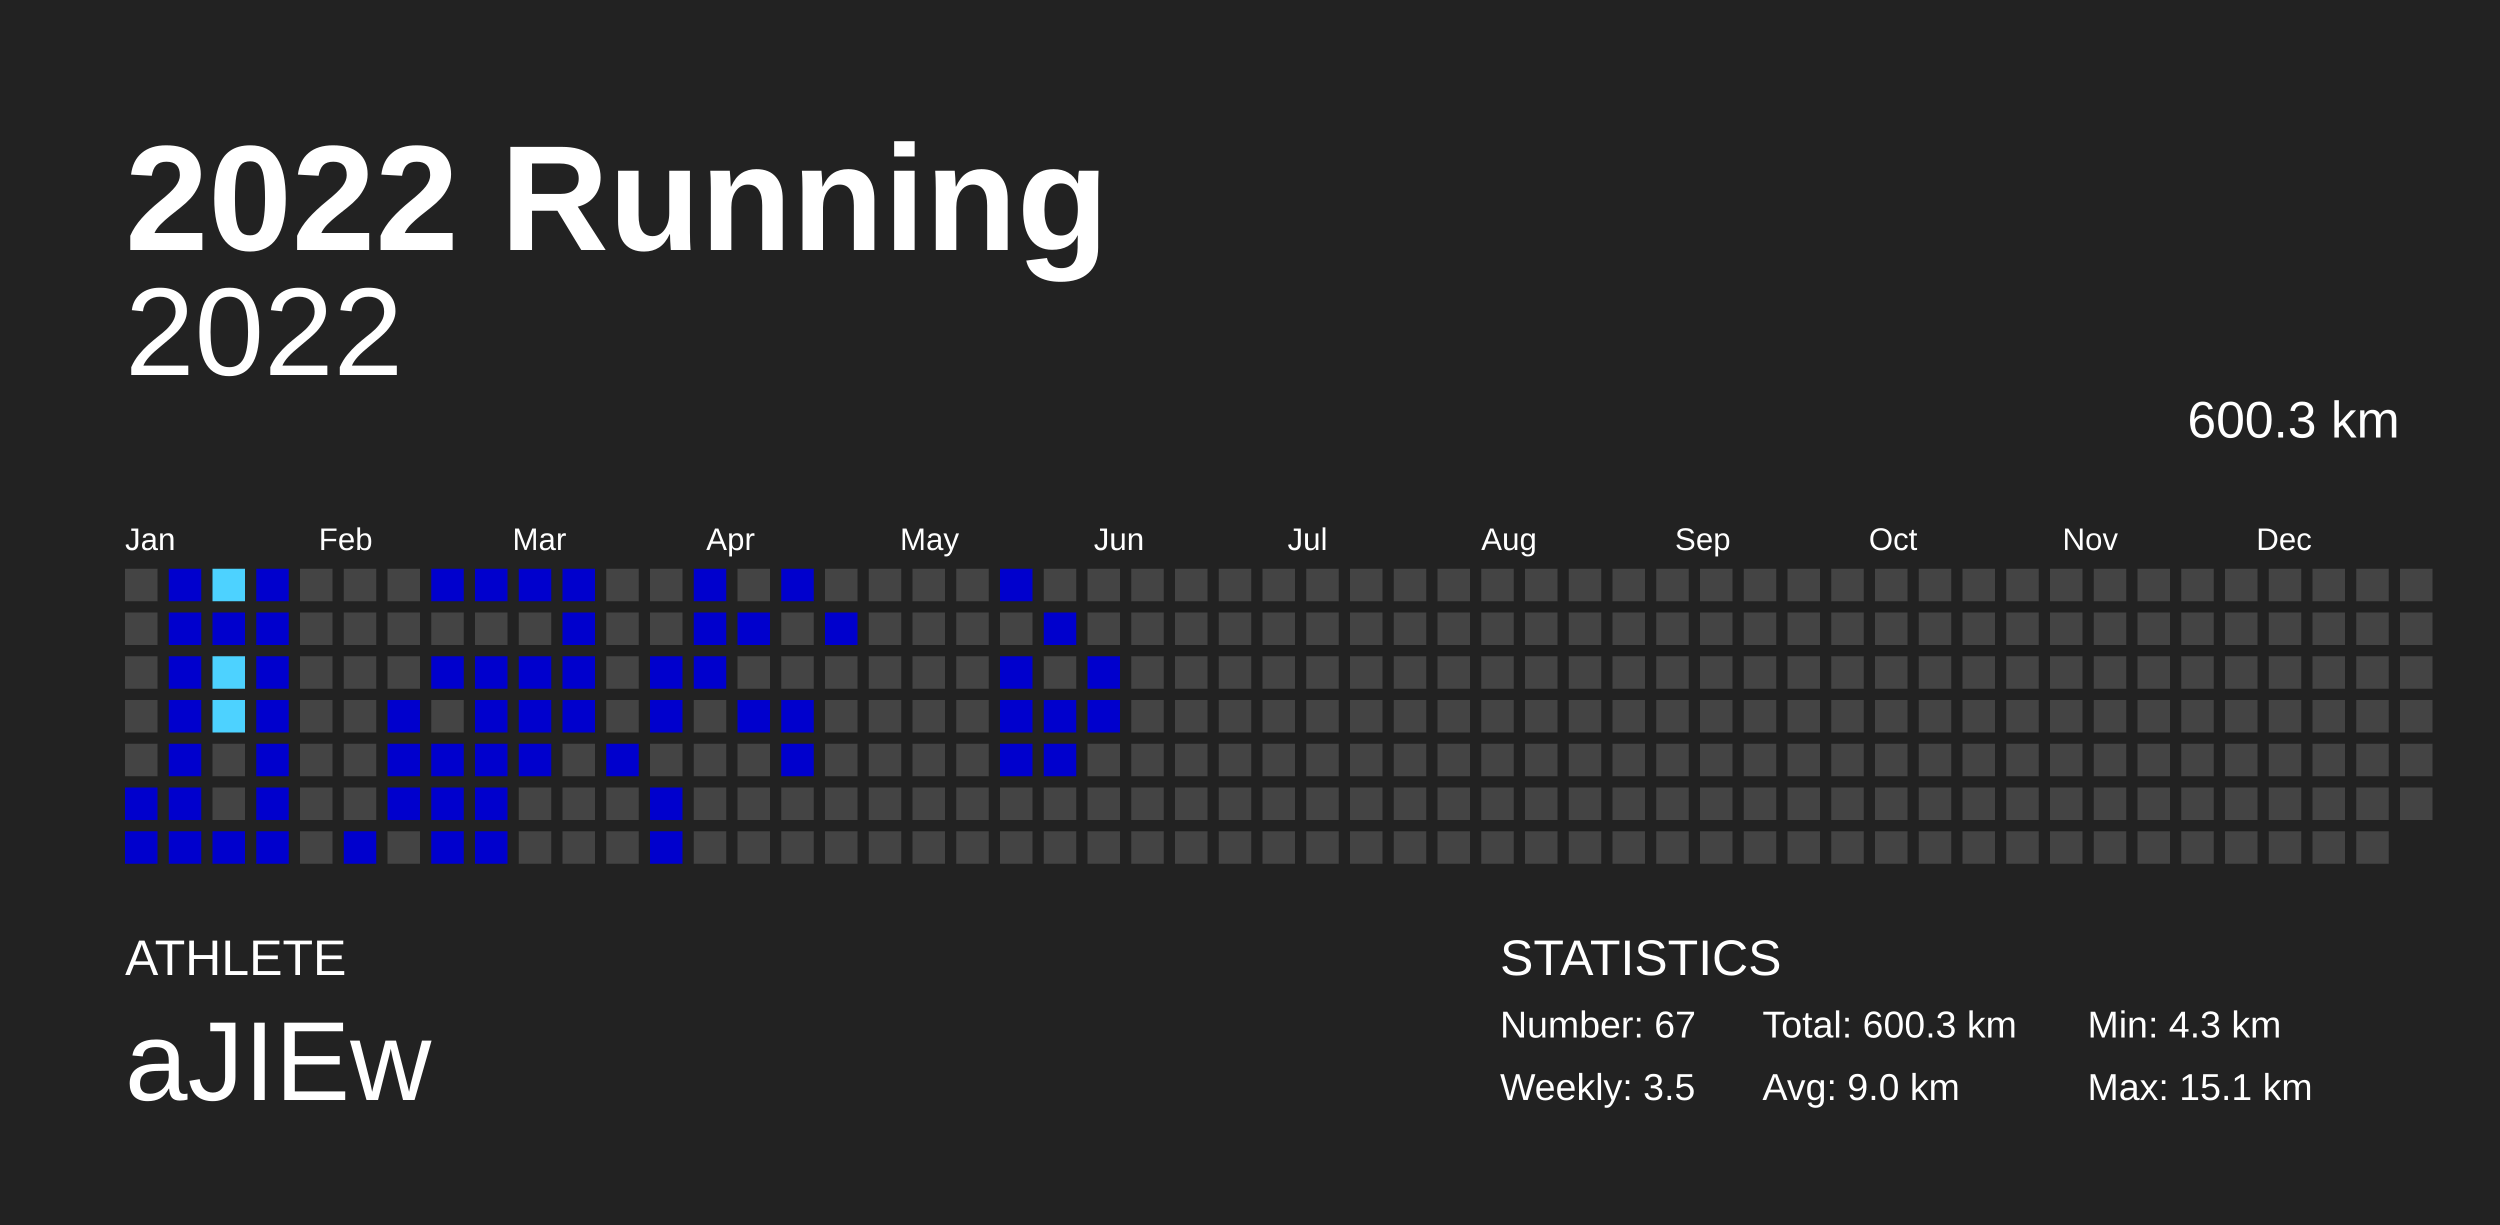
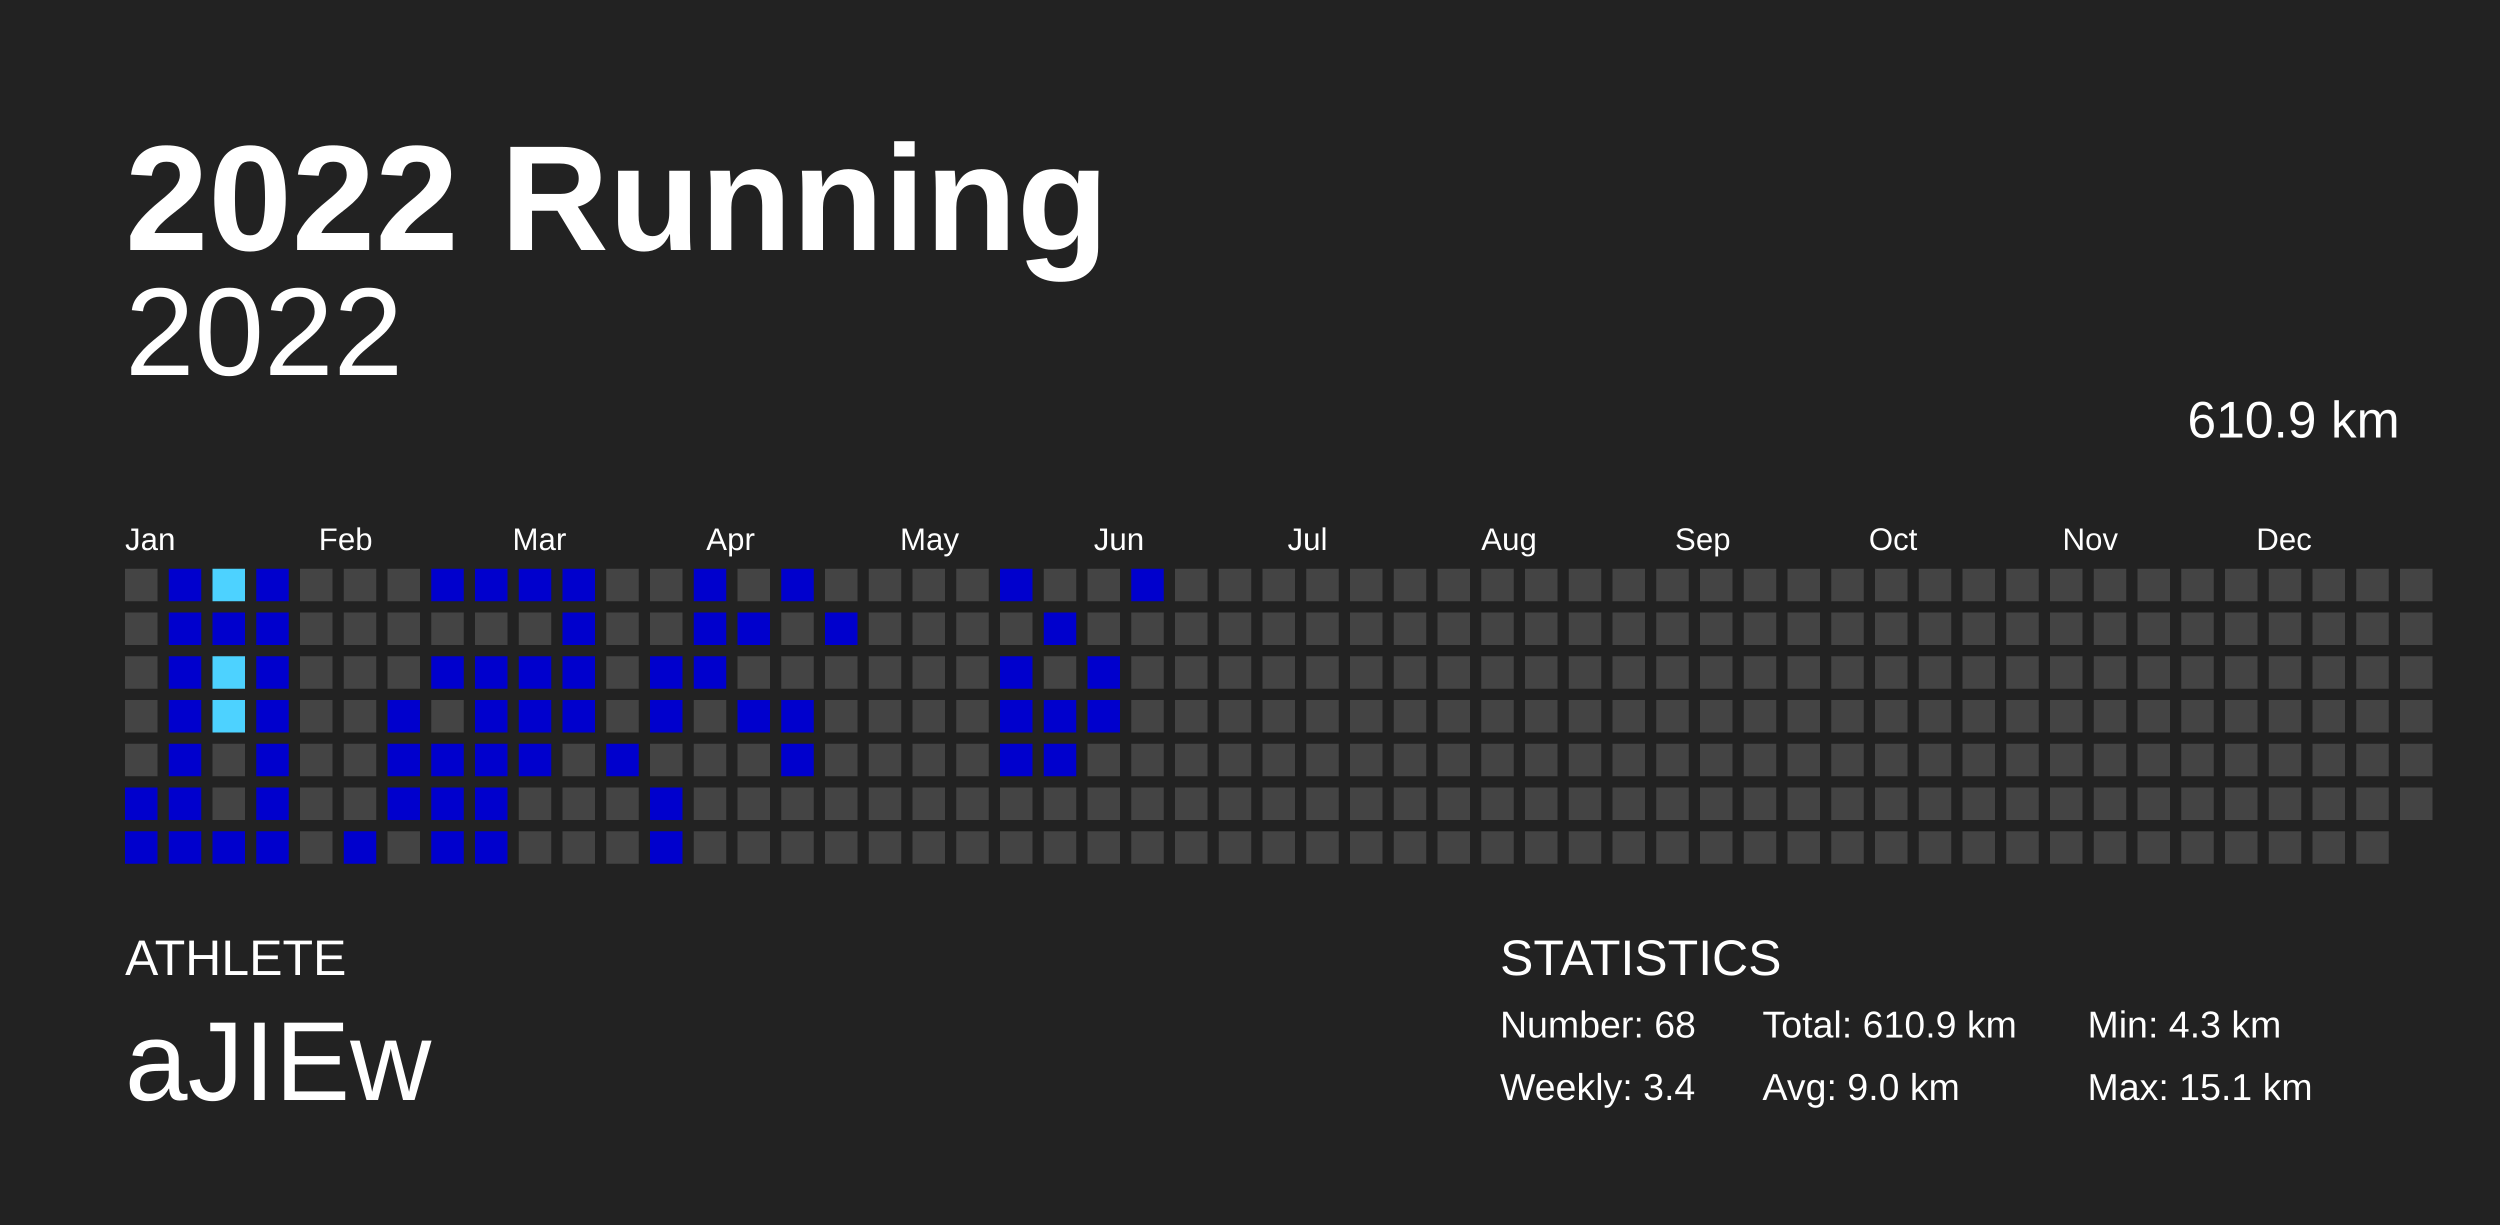
<svg xmlns="http://www.w3.org/2000/svg" baseProfile="full" height="98mm" version="1.1" viewBox="0,0,200,98" width="200mm">
  <defs />
  <rect fill="#222222" height="98" width="200" x="0" y="0" />
  <text fill="#FFFFFF" style="font-size:12px; font-family:Arial; font-weight:bold;" x="10" y="20">2022 Running</text>
  <text fill="#FFFFFF" style="font-size:4px; font-family:Arial" x="10" y="78">ATHLETE</text>
  <text fill="#FFFFFF" style="font-size:9px; font-family:Arial" x="10" y="88">aJIEw</text>
  <text fill="#FFFFFF" style="font-size:4px; font-family:Arial" x="120" y="78">STATISTICS</text>
-   <text fill="#FFFFFF" style="font-size:3px; font-family:Arial" x="120" y="83">Number: 67</text>
-   <text fill="#FFFFFF" style="font-size:3px; font-family:Arial" x="120" y="88">Weekly: 3.5</text>
-   <text fill="#FFFFFF" style="font-size:3px; font-family:Arial" x="141" y="83">Total: 600.3 km</text>
+   <text fill="#FFFFFF" style="font-size:3px; font-family:Arial" x="120" y="83">Number: 68</text>
+   <text fill="#FFFFFF" style="font-size:3px; font-family:Arial" x="120" y="88">Weekly: 3.4</text>
+   <text fill="#FFFFFF" style="font-size:3px; font-family:Arial" x="141" y="83">Total: 610.9 km</text>
  <text fill="#FFFFFF" style="font-size:3px; font-family:Arial" x="141" y="88">Avg: 9.0 km</text>
  <text fill="#FFFFFF" style="font-size:3px; font-family:Arial" x="167" y="83">Min: 4.3 km</text>
  <text fill="#FFFFFF" style="font-size:3px; font-family:Arial" x="167" y="88">Max: 15.1 km</text>
  <text alignment-baseline="hanging" fill="#FFFFFF" style="font-size:10.0px; font-family:Arial;" x="10" y="30">2022</text>
-   <text alignment-baseline="hanging" fill="#FFFFFF" style="font-size:4.125px; font-family:Arial;" x="175" y="35">600.3 km</text>
+   <text alignment-baseline="hanging" fill="#FFFFFF" style="font-size:4.125px; font-family:Arial;" x="175" y="35">610.9 km</text>
  <text fill="#FFFFFF" style="font-size:2.5px; font-family:Arial" x="10.0" y="44">Jan</text>
  <text fill="#FFFFFF" style="font-size:2.5px; font-family:Arial" x="25.5" y="44">Feb</text>
  <text fill="#FFFFFF" style="font-size:2.5px; font-family:Arial" x="41.0" y="44">Mar</text>
  <text fill="#FFFFFF" style="font-size:2.5px; font-family:Arial" x="56.5" y="44">Apr</text>
  <text fill="#FFFFFF" style="font-size:2.5px; font-family:Arial" x="72.0" y="44">May</text>
  <text fill="#FFFFFF" style="font-size:2.5px; font-family:Arial" x="87.5" y="44">Jun</text>
  <text fill="#FFFFFF" style="font-size:2.5px; font-family:Arial" x="103.0" y="44">Jul</text>
  <text fill="#FFFFFF" style="font-size:2.5px; font-family:Arial" x="118.5" y="44">Aug</text>
  <text fill="#FFFFFF" style="font-size:2.5px; font-family:Arial" x="134.0" y="44">Sep</text>
  <text fill="#FFFFFF" style="font-size:2.5px; font-family:Arial" x="149.5" y="44">Oct</text>
  <text fill="#FFFFFF" style="font-size:2.5px; font-family:Arial" x="165.0" y="44">Nov</text>
  <text fill="#FFFFFF" style="font-size:2.5px; font-family:Arial" x="180.5" y="44">Dec</text>
  <rect fill="#444444" height="2.6" width="2.6" x="10.0" y="45.5" />
  <rect fill="#444444" height="2.6" width="2.6" x="10.0" y="49.0" />
  <rect fill="#444444" height="2.6" width="2.6" x="10.0" y="52.5" />
  <rect fill="#444444" height="2.6" width="2.6" x="10.0" y="56.0" />
  <rect fill="#444444" height="2.6" width="2.6" x="10.0" y="59.5" />
  <rect fill="mediumblue" height="2.6" width="2.6" x="10.0" y="63.0" />
  <rect fill="mediumblue" height="2.6" width="2.6" x="10.0" y="66.5" />
  <rect fill="mediumblue" height="2.6" width="2.6" x="13.5" y="45.5" />
  <rect fill="mediumblue" height="2.6" width="2.6" x="13.5" y="49.0" />
  <rect fill="mediumblue" height="2.6" width="2.6" x="13.5" y="52.5" />
  <rect fill="mediumblue" height="2.6" width="2.6" x="13.5" y="56.0" />
  <rect fill="mediumblue" height="2.6" width="2.6" x="13.5" y="59.5" />
  <rect fill="mediumblue" height="2.6" width="2.6" x="13.5" y="63.0" />
  <rect fill="mediumblue" height="2.6" width="2.6" x="13.5" y="66.5" />
  <rect fill="#4dd2ff" height="2.6" width="2.6" x="17.0" y="45.5" />
  <rect fill="mediumblue" height="2.6" width="2.6" x="17.0" y="49.0" />
  <rect fill="#4dd2ff" height="2.6" width="2.6" x="17.0" y="52.5" />
  <rect fill="#4dd2ff" height="2.6" width="2.6" x="17.0" y="56.0" />
  <rect fill="#444444" height="2.6" width="2.6" x="17.0" y="59.5" />
  <rect fill="#444444" height="2.6" width="2.6" x="17.0" y="63.0" />
  <rect fill="mediumblue" height="2.6" width="2.6" x="17.0" y="66.5" />
  <rect fill="mediumblue" height="2.6" width="2.6" x="20.5" y="45.5" />
  <rect fill="mediumblue" height="2.6" width="2.6" x="20.5" y="49.0" />
  <rect fill="mediumblue" height="2.6" width="2.6" x="20.5" y="52.5" />
  <rect fill="mediumblue" height="2.6" width="2.6" x="20.5" y="56.0" />
  <rect fill="mediumblue" height="2.6" width="2.6" x="20.5" y="59.5" />
  <rect fill="mediumblue" height="2.6" width="2.6" x="20.5" y="63.0" />
  <rect fill="mediumblue" height="2.6" width="2.6" x="20.5" y="66.5" />
  <rect fill="#444444" height="2.6" width="2.6" x="24.0" y="45.5" />
  <rect fill="#444444" height="2.6" width="2.6" x="24.0" y="49.0" />
  <rect fill="#444444" height="2.6" width="2.6" x="24.0" y="52.5" />
  <rect fill="#444444" height="2.6" width="2.6" x="24.0" y="56.0" />
  <rect fill="#444444" height="2.6" width="2.6" x="24.0" y="59.5" />
  <rect fill="#444444" height="2.6" width="2.6" x="24.0" y="63.0" />
  <rect fill="#444444" height="2.6" width="2.6" x="24.0" y="66.5" />
  <rect fill="#444444" height="2.6" width="2.6" x="27.5" y="45.5" />
  <rect fill="#444444" height="2.6" width="2.6" x="27.5" y="49.0" />
  <rect fill="#444444" height="2.6" width="2.6" x="27.5" y="52.5" />
  <rect fill="#444444" height="2.6" width="2.6" x="27.5" y="56.0" />
  <rect fill="#444444" height="2.6" width="2.6" x="27.5" y="59.5" />
  <rect fill="#444444" height="2.6" width="2.6" x="27.5" y="63.0" />
  <rect fill="mediumblue" height="2.6" width="2.6" x="27.5" y="66.5" />
  <rect fill="#444444" height="2.6" width="2.6" x="31.0" y="45.5" />
  <rect fill="#444444" height="2.6" width="2.6" x="31.0" y="49.0" />
  <rect fill="#444444" height="2.6" width="2.6" x="31.0" y="52.5" />
  <rect fill="mediumblue" height="2.6" width="2.6" x="31.0" y="56.0" />
  <rect fill="mediumblue" height="2.6" width="2.6" x="31.0" y="59.5" />
  <rect fill="mediumblue" height="2.6" width="2.6" x="31.0" y="63.0" />
  <rect fill="#444444" height="2.6" width="2.6" x="31.0" y="66.5" />
  <rect fill="mediumblue" height="2.6" width="2.6" x="34.5" y="45.5" />
  <rect fill="#444444" height="2.6" width="2.6" x="34.5" y="49.0" />
  <rect fill="mediumblue" height="2.6" width="2.6" x="34.5" y="52.5" />
  <rect fill="#444444" height="2.6" width="2.6" x="34.5" y="56.0" />
  <rect fill="mediumblue" height="2.6" width="2.6" x="34.5" y="59.5" />
  <rect fill="mediumblue" height="2.6" width="2.6" x="34.5" y="63.0" />
  <rect fill="mediumblue" height="2.6" width="2.6" x="34.5" y="66.5" />
  <rect fill="mediumblue" height="2.6" width="2.6" x="38.0" y="45.5" />
  <rect fill="#444444" height="2.6" width="2.6" x="38.0" y="49.0" />
  <rect fill="mediumblue" height="2.6" width="2.6" x="38.0" y="52.5" />
  <rect fill="mediumblue" height="2.6" width="2.6" x="38.0" y="56.0" />
  <rect fill="mediumblue" height="2.6" width="2.6" x="38.0" y="59.5" />
  <rect fill="mediumblue" height="2.6" width="2.6" x="38.0" y="63.0" />
  <rect fill="mediumblue" height="2.6" width="2.6" x="38.0" y="66.5" />
  <rect fill="mediumblue" height="2.6" width="2.6" x="41.5" y="45.5" />
  <rect fill="#444444" height="2.6" width="2.6" x="41.5" y="49.0" />
  <rect fill="mediumblue" height="2.6" width="2.6" x="41.5" y="52.5" />
  <rect fill="mediumblue" height="2.6" width="2.6" x="41.5" y="56.0" />
  <rect fill="mediumblue" height="2.6" width="2.6" x="41.5" y="59.5" />
  <rect fill="#444444" height="2.6" width="2.6" x="41.5" y="63.0" />
  <rect fill="#444444" height="2.6" width="2.6" x="41.5" y="66.5" />
  <rect fill="mediumblue" height="2.6" width="2.6" x="45.0" y="45.5" />
  <rect fill="mediumblue" height="2.6" width="2.6" x="45.0" y="49.0" />
  <rect fill="mediumblue" height="2.6" width="2.6" x="45.0" y="52.5" />
  <rect fill="mediumblue" height="2.6" width="2.6" x="45.0" y="56.0" />
  <rect fill="#444444" height="2.6" width="2.6" x="45.0" y="59.5" />
  <rect fill="#444444" height="2.6" width="2.6" x="45.0" y="63.0" />
  <rect fill="#444444" height="2.6" width="2.6" x="45.0" y="66.5" />
  <rect fill="#444444" height="2.6" width="2.6" x="48.5" y="45.5" />
  <rect fill="#444444" height="2.6" width="2.6" x="48.5" y="49.0" />
  <rect fill="#444444" height="2.6" width="2.6" x="48.5" y="52.5" />
  <rect fill="#444444" height="2.6" width="2.6" x="48.5" y="56.0" />
  <rect fill="mediumblue" height="2.6" width="2.6" x="48.5" y="59.5" />
  <rect fill="#444444" height="2.6" width="2.6" x="48.5" y="63.0" />
  <rect fill="#444444" height="2.6" width="2.6" x="48.5" y="66.5" />
  <rect fill="#444444" height="2.6" width="2.6" x="52.0" y="45.5" />
  <rect fill="#444444" height="2.6" width="2.6" x="52.0" y="49.0" />
  <rect fill="mediumblue" height="2.6" width="2.6" x="52.0" y="52.5" />
  <rect fill="mediumblue" height="2.6" width="2.6" x="52.0" y="56.0" />
  <rect fill="#444444" height="2.6" width="2.6" x="52.0" y="59.5" />
  <rect fill="mediumblue" height="2.6" width="2.6" x="52.0" y="63.0" />
  <rect fill="mediumblue" height="2.6" width="2.6" x="52.0" y="66.5" />
  <rect fill="mediumblue" height="2.6" width="2.6" x="55.5" y="45.5" />
  <rect fill="mediumblue" height="2.6" width="2.6" x="55.5" y="49.0" />
  <rect fill="mediumblue" height="2.6" width="2.6" x="55.5" y="52.5" />
  <rect fill="#444444" height="2.6" width="2.6" x="55.5" y="56.0" />
  <rect fill="#444444" height="2.6" width="2.6" x="55.5" y="59.5" />
  <rect fill="#444444" height="2.6" width="2.6" x="55.5" y="63.0" />
  <rect fill="#444444" height="2.6" width="2.6" x="55.5" y="66.5" />
  <rect fill="#444444" height="2.6" width="2.6" x="59.0" y="45.5" />
  <rect fill="mediumblue" height="2.6" width="2.6" x="59.0" y="49.0" />
  <rect fill="#444444" height="2.6" width="2.6" x="59.0" y="52.5" />
  <rect fill="mediumblue" height="2.6" width="2.6" x="59.0" y="56.0" />
  <rect fill="#444444" height="2.6" width="2.6" x="59.0" y="59.5" />
  <rect fill="#444444" height="2.6" width="2.6" x="59.0" y="63.0" />
  <rect fill="#444444" height="2.6" width="2.6" x="59.0" y="66.5" />
  <rect fill="mediumblue" height="2.6" width="2.6" x="62.5" y="45.5" />
  <rect fill="#444444" height="2.6" width="2.6" x="62.5" y="49.0" />
  <rect fill="#444444" height="2.6" width="2.6" x="62.5" y="52.5" />
  <rect fill="mediumblue" height="2.6" width="2.6" x="62.5" y="56.0" />
  <rect fill="mediumblue" height="2.6" width="2.6" x="62.5" y="59.5" />
  <rect fill="#444444" height="2.6" width="2.6" x="62.5" y="63.0" />
  <rect fill="#444444" height="2.6" width="2.6" x="62.5" y="66.5" />
  <rect fill="#444444" height="2.6" width="2.6" x="66.0" y="45.5" />
  <rect fill="mediumblue" height="2.6" width="2.6" x="66.0" y="49.0" />
  <rect fill="#444444" height="2.6" width="2.6" x="66.0" y="52.5" />
  <rect fill="#444444" height="2.6" width="2.6" x="66.0" y="56.0" />
  <rect fill="#444444" height="2.6" width="2.6" x="66.0" y="59.5" />
  <rect fill="#444444" height="2.6" width="2.6" x="66.0" y="63.0" />
  <rect fill="#444444" height="2.6" width="2.6" x="66.0" y="66.5" />
  <rect fill="#444444" height="2.6" width="2.6" x="69.5" y="45.5" />
  <rect fill="#444444" height="2.6" width="2.6" x="69.5" y="49.0" />
  <rect fill="#444444" height="2.6" width="2.6" x="69.5" y="52.5" />
  <rect fill="#444444" height="2.6" width="2.6" x="69.5" y="56.0" />
  <rect fill="#444444" height="2.6" width="2.6" x="69.5" y="59.5" />
  <rect fill="#444444" height="2.6" width="2.6" x="69.5" y="63.0" />
  <rect fill="#444444" height="2.6" width="2.6" x="69.5" y="66.5" />
  <rect fill="#444444" height="2.6" width="2.6" x="73.0" y="45.5" />
  <rect fill="#444444" height="2.6" width="2.6" x="73.0" y="49.0" />
  <rect fill="#444444" height="2.6" width="2.6" x="73.0" y="52.5" />
  <rect fill="#444444" height="2.6" width="2.6" x="73.0" y="56.0" />
  <rect fill="#444444" height="2.6" width="2.6" x="73.0" y="59.5" />
  <rect fill="#444444" height="2.6" width="2.6" x="73.0" y="63.0" />
  <rect fill="#444444" height="2.6" width="2.6" x="73.0" y="66.5" />
  <rect fill="#444444" height="2.6" width="2.6" x="76.5" y="45.5" />
  <rect fill="#444444" height="2.6" width="2.6" x="76.5" y="49.0" />
  <rect fill="#444444" height="2.6" width="2.6" x="76.5" y="52.5" />
  <rect fill="#444444" height="2.6" width="2.6" x="76.5" y="56.0" />
  <rect fill="#444444" height="2.6" width="2.6" x="76.5" y="59.5" />
  <rect fill="#444444" height="2.6" width="2.6" x="76.5" y="63.0" />
  <rect fill="#444444" height="2.6" width="2.6" x="76.5" y="66.5" />
  <rect fill="mediumblue" height="2.6" width="2.6" x="80.0" y="45.5" />
  <rect fill="#444444" height="2.6" width="2.6" x="80.0" y="49.0" />
  <rect fill="mediumblue" height="2.6" width="2.6" x="80.0" y="52.5" />
  <rect fill="mediumblue" height="2.6" width="2.6" x="80.0" y="56.0" />
  <rect fill="mediumblue" height="2.6" width="2.6" x="80.0" y="59.5" />
  <rect fill="#444444" height="2.6" width="2.6" x="80.0" y="63.0" />
  <rect fill="#444444" height="2.6" width="2.6" x="80.0" y="66.5" />
  <rect fill="#444444" height="2.6" width="2.6" x="83.5" y="45.5" />
  <rect fill="mediumblue" height="2.6" width="2.6" x="83.5" y="49.0" />
  <rect fill="#444444" height="2.6" width="2.6" x="83.5" y="52.5" />
  <rect fill="mediumblue" height="2.6" width="2.6" x="83.5" y="56.0" />
  <rect fill="mediumblue" height="2.6" width="2.6" x="83.5" y="59.5" />
  <rect fill="#444444" height="2.6" width="2.6" x="83.5" y="63.0" />
  <rect fill="#444444" height="2.6" width="2.6" x="83.5" y="66.5" />
  <rect fill="#444444" height="2.6" width="2.6" x="87.0" y="45.5" />
  <rect fill="#444444" height="2.6" width="2.6" x="87.0" y="49.0" />
  <rect fill="mediumblue" height="2.6" width="2.6" x="87.0" y="52.5" />
  <rect fill="mediumblue" height="2.6" width="2.6" x="87.0" y="56.0" />
  <rect fill="#444444" height="2.6" width="2.6" x="87.0" y="59.5" />
  <rect fill="#444444" height="2.6" width="2.6" x="87.0" y="63.0" />
  <rect fill="#444444" height="2.6" width="2.6" x="87.0" y="66.5" />
-   <rect fill="#444444" height="2.6" width="2.6" x="90.5" y="45.5" />
+   <rect fill="mediumblue" height="2.6" width="2.6" x="90.5" y="45.5" />
  <rect fill="#444444" height="2.6" width="2.6" x="90.5" y="49.0" />
  <rect fill="#444444" height="2.6" width="2.6" x="90.5" y="52.5" />
  <rect fill="#444444" height="2.6" width="2.6" x="90.5" y="56.0" />
  <rect fill="#444444" height="2.6" width="2.6" x="90.5" y="59.5" />
  <rect fill="#444444" height="2.6" width="2.6" x="90.5" y="63.0" />
  <rect fill="#444444" height="2.6" width="2.6" x="90.5" y="66.5" />
  <rect fill="#444444" height="2.6" width="2.6" x="94.0" y="45.5" />
  <rect fill="#444444" height="2.6" width="2.6" x="94.0" y="49.0" />
  <rect fill="#444444" height="2.6" width="2.6" x="94.0" y="52.5" />
  <rect fill="#444444" height="2.6" width="2.6" x="94.0" y="56.0" />
  <rect fill="#444444" height="2.6" width="2.6" x="94.0" y="59.5" />
  <rect fill="#444444" height="2.6" width="2.6" x="94.0" y="63.0" />
  <rect fill="#444444" height="2.6" width="2.6" x="94.0" y="66.5" />
  <rect fill="#444444" height="2.6" width="2.6" x="97.5" y="45.5" />
  <rect fill="#444444" height="2.6" width="2.6" x="97.5" y="49.0" />
  <rect fill="#444444" height="2.6" width="2.6" x="97.5" y="52.5" />
  <rect fill="#444444" height="2.6" width="2.6" x="97.5" y="56.0" />
  <rect fill="#444444" height="2.6" width="2.6" x="97.5" y="59.5" />
  <rect fill="#444444" height="2.6" width="2.6" x="97.5" y="63.0" />
  <rect fill="#444444" height="2.6" width="2.6" x="97.5" y="66.5" />
  <rect fill="#444444" height="2.6" width="2.6" x="101.0" y="45.5" />
  <rect fill="#444444" height="2.6" width="2.6" x="101.0" y="49.0" />
  <rect fill="#444444" height="2.6" width="2.6" x="101.0" y="52.5" />
  <rect fill="#444444" height="2.6" width="2.6" x="101.0" y="56.0" />
  <rect fill="#444444" height="2.6" width="2.6" x="101.0" y="59.5" />
  <rect fill="#444444" height="2.6" width="2.6" x="101.0" y="63.0" />
  <rect fill="#444444" height="2.6" width="2.6" x="101.0" y="66.5" />
  <rect fill="#444444" height="2.6" width="2.6" x="104.5" y="45.5" />
  <rect fill="#444444" height="2.6" width="2.6" x="104.5" y="49.0" />
  <rect fill="#444444" height="2.6" width="2.6" x="104.5" y="52.5" />
  <rect fill="#444444" height="2.6" width="2.6" x="104.5" y="56.0" />
  <rect fill="#444444" height="2.6" width="2.6" x="104.5" y="59.5" />
  <rect fill="#444444" height="2.6" width="2.6" x="104.5" y="63.0" />
  <rect fill="#444444" height="2.6" width="2.6" x="104.5" y="66.5" />
  <rect fill="#444444" height="2.6" width="2.6" x="108.0" y="45.5" />
  <rect fill="#444444" height="2.6" width="2.6" x="108.0" y="49.0" />
  <rect fill="#444444" height="2.6" width="2.6" x="108.0" y="52.5" />
  <rect fill="#444444" height="2.6" width="2.6" x="108.0" y="56.0" />
  <rect fill="#444444" height="2.6" width="2.6" x="108.0" y="59.5" />
  <rect fill="#444444" height="2.6" width="2.6" x="108.0" y="63.0" />
  <rect fill="#444444" height="2.6" width="2.6" x="108.0" y="66.5" />
  <rect fill="#444444" height="2.6" width="2.6" x="111.5" y="45.5" />
  <rect fill="#444444" height="2.6" width="2.6" x="111.5" y="49.0" />
  <rect fill="#444444" height="2.6" width="2.6" x="111.5" y="52.5" />
  <rect fill="#444444" height="2.6" width="2.6" x="111.5" y="56.0" />
  <rect fill="#444444" height="2.6" width="2.6" x="111.5" y="59.5" />
  <rect fill="#444444" height="2.6" width="2.6" x="111.5" y="63.0" />
  <rect fill="#444444" height="2.6" width="2.6" x="111.5" y="66.5" />
  <rect fill="#444444" height="2.6" width="2.6" x="115.0" y="45.5" />
  <rect fill="#444444" height="2.6" width="2.6" x="115.0" y="49.0" />
  <rect fill="#444444" height="2.6" width="2.6" x="115.0" y="52.5" />
  <rect fill="#444444" height="2.6" width="2.6" x="115.0" y="56.0" />
  <rect fill="#444444" height="2.6" width="2.6" x="115.0" y="59.5" />
  <rect fill="#444444" height="2.6" width="2.6" x="115.0" y="63.0" />
  <rect fill="#444444" height="2.6" width="2.6" x="115.0" y="66.5" />
  <rect fill="#444444" height="2.6" width="2.6" x="118.5" y="45.5" />
  <rect fill="#444444" height="2.6" width="2.6" x="118.5" y="49.0" />
  <rect fill="#444444" height="2.6" width="2.6" x="118.5" y="52.5" />
  <rect fill="#444444" height="2.6" width="2.6" x="118.5" y="56.0" />
  <rect fill="#444444" height="2.6" width="2.6" x="118.5" y="59.5" />
  <rect fill="#444444" height="2.6" width="2.6" x="118.5" y="63.0" />
  <rect fill="#444444" height="2.6" width="2.6" x="118.5" y="66.5" />
  <rect fill="#444444" height="2.6" width="2.6" x="122.0" y="45.5" />
  <rect fill="#444444" height="2.6" width="2.6" x="122.0" y="49.0" />
  <rect fill="#444444" height="2.6" width="2.6" x="122.0" y="52.5" />
  <rect fill="#444444" height="2.6" width="2.6" x="122.0" y="56.0" />
  <rect fill="#444444" height="2.6" width="2.6" x="122.0" y="59.5" />
  <rect fill="#444444" height="2.6" width="2.6" x="122.0" y="63.0" />
  <rect fill="#444444" height="2.6" width="2.6" x="122.0" y="66.5" />
  <rect fill="#444444" height="2.6" width="2.6" x="125.5" y="45.5" />
  <rect fill="#444444" height="2.6" width="2.6" x="125.5" y="49.0" />
  <rect fill="#444444" height="2.6" width="2.6" x="125.5" y="52.5" />
  <rect fill="#444444" height="2.6" width="2.6" x="125.5" y="56.0" />
  <rect fill="#444444" height="2.6" width="2.6" x="125.5" y="59.5" />
  <rect fill="#444444" height="2.6" width="2.6" x="125.5" y="63.0" />
  <rect fill="#444444" height="2.6" width="2.6" x="125.5" y="66.5" />
  <rect fill="#444444" height="2.6" width="2.6" x="129.0" y="45.5" />
  <rect fill="#444444" height="2.6" width="2.6" x="129.0" y="49.0" />
  <rect fill="#444444" height="2.6" width="2.6" x="129.0" y="52.5" />
  <rect fill="#444444" height="2.6" width="2.6" x="129.0" y="56.0" />
  <rect fill="#444444" height="2.6" width="2.6" x="129.0" y="59.5" />
  <rect fill="#444444" height="2.6" width="2.6" x="129.0" y="63.0" />
  <rect fill="#444444" height="2.6" width="2.6" x="129.0" y="66.5" />
  <rect fill="#444444" height="2.6" width="2.6" x="132.5" y="45.5" />
  <rect fill="#444444" height="2.6" width="2.6" x="132.5" y="49.0" />
  <rect fill="#444444" height="2.6" width="2.6" x="132.5" y="52.5" />
  <rect fill="#444444" height="2.6" width="2.6" x="132.5" y="56.0" />
  <rect fill="#444444" height="2.6" width="2.6" x="132.5" y="59.5" />
  <rect fill="#444444" height="2.6" width="2.6" x="132.5" y="63.0" />
  <rect fill="#444444" height="2.6" width="2.6" x="132.5" y="66.5" />
  <rect fill="#444444" height="2.6" width="2.6" x="136.0" y="45.5" />
  <rect fill="#444444" height="2.6" width="2.6" x="136.0" y="49.0" />
  <rect fill="#444444" height="2.6" width="2.6" x="136.0" y="52.5" />
  <rect fill="#444444" height="2.6" width="2.6" x="136.0" y="56.0" />
  <rect fill="#444444" height="2.6" width="2.6" x="136.0" y="59.5" />
  <rect fill="#444444" height="2.6" width="2.6" x="136.0" y="63.0" />
  <rect fill="#444444" height="2.6" width="2.6" x="136.0" y="66.5" />
  <rect fill="#444444" height="2.6" width="2.6" x="139.5" y="45.5" />
  <rect fill="#444444" height="2.6" width="2.6" x="139.5" y="49.0" />
  <rect fill="#444444" height="2.6" width="2.6" x="139.5" y="52.5" />
  <rect fill="#444444" height="2.6" width="2.6" x="139.5" y="56.0" />
  <rect fill="#444444" height="2.6" width="2.6" x="139.5" y="59.5" />
  <rect fill="#444444" height="2.6" width="2.6" x="139.5" y="63.0" />
  <rect fill="#444444" height="2.6" width="2.6" x="139.5" y="66.5" />
  <rect fill="#444444" height="2.6" width="2.6" x="143.0" y="45.5" />
  <rect fill="#444444" height="2.6" width="2.6" x="143.0" y="49.0" />
  <rect fill="#444444" height="2.6" width="2.6" x="143.0" y="52.5" />
  <rect fill="#444444" height="2.6" width="2.6" x="143.0" y="56.0" />
  <rect fill="#444444" height="2.6" width="2.6" x="143.0" y="59.5" />
  <rect fill="#444444" height="2.6" width="2.6" x="143.0" y="63.0" />
  <rect fill="#444444" height="2.6" width="2.6" x="143.0" y="66.5" />
  <rect fill="#444444" height="2.6" width="2.6" x="146.5" y="45.5" />
  <rect fill="#444444" height="2.6" width="2.6" x="146.5" y="49.0" />
  <rect fill="#444444" height="2.6" width="2.6" x="146.5" y="52.5" />
  <rect fill="#444444" height="2.6" width="2.6" x="146.5" y="56.0" />
  <rect fill="#444444" height="2.6" width="2.6" x="146.5" y="59.5" />
  <rect fill="#444444" height="2.6" width="2.6" x="146.5" y="63.0" />
  <rect fill="#444444" height="2.6" width="2.6" x="146.5" y="66.5" />
  <rect fill="#444444" height="2.6" width="2.6" x="150.0" y="45.5" />
  <rect fill="#444444" height="2.6" width="2.6" x="150.0" y="49.0" />
  <rect fill="#444444" height="2.6" width="2.6" x="150.0" y="52.5" />
  <rect fill="#444444" height="2.6" width="2.6" x="150.0" y="56.0" />
  <rect fill="#444444" height="2.6" width="2.6" x="150.0" y="59.5" />
  <rect fill="#444444" height="2.6" width="2.6" x="150.0" y="63.0" />
  <rect fill="#444444" height="2.6" width="2.6" x="150.0" y="66.5" />
  <rect fill="#444444" height="2.6" width="2.6" x="153.5" y="45.5" />
  <rect fill="#444444" height="2.6" width="2.6" x="153.5" y="49.0" />
  <rect fill="#444444" height="2.6" width="2.6" x="153.5" y="52.5" />
  <rect fill="#444444" height="2.6" width="2.6" x="153.5" y="56.0" />
  <rect fill="#444444" height="2.6" width="2.6" x="153.5" y="59.5" />
  <rect fill="#444444" height="2.6" width="2.6" x="153.5" y="63.0" />
  <rect fill="#444444" height="2.6" width="2.6" x="153.5" y="66.5" />
  <rect fill="#444444" height="2.6" width="2.6" x="157.0" y="45.5" />
  <rect fill="#444444" height="2.6" width="2.6" x="157.0" y="49.0" />
  <rect fill="#444444" height="2.6" width="2.6" x="157.0" y="52.5" />
  <rect fill="#444444" height="2.6" width="2.6" x="157.0" y="56.0" />
  <rect fill="#444444" height="2.6" width="2.6" x="157.0" y="59.5" />
  <rect fill="#444444" height="2.6" width="2.6" x="157.0" y="63.0" />
  <rect fill="#444444" height="2.6" width="2.6" x="157.0" y="66.5" />
  <rect fill="#444444" height="2.6" width="2.6" x="160.5" y="45.5" />
  <rect fill="#444444" height="2.6" width="2.6" x="160.5" y="49.0" />
  <rect fill="#444444" height="2.6" width="2.6" x="160.5" y="52.5" />
  <rect fill="#444444" height="2.6" width="2.6" x="160.5" y="56.0" />
  <rect fill="#444444" height="2.6" width="2.6" x="160.5" y="59.5" />
  <rect fill="#444444" height="2.6" width="2.6" x="160.5" y="63.0" />
  <rect fill="#444444" height="2.6" width="2.6" x="160.5" y="66.5" />
  <rect fill="#444444" height="2.6" width="2.6" x="164.0" y="45.5" />
  <rect fill="#444444" height="2.6" width="2.6" x="164.0" y="49.0" />
  <rect fill="#444444" height="2.6" width="2.6" x="164.0" y="52.5" />
  <rect fill="#444444" height="2.6" width="2.6" x="164.0" y="56.0" />
  <rect fill="#444444" height="2.6" width="2.6" x="164.0" y="59.5" />
  <rect fill="#444444" height="2.6" width="2.6" x="164.0" y="63.0" />
  <rect fill="#444444" height="2.6" width="2.6" x="164.0" y="66.5" />
  <rect fill="#444444" height="2.6" width="2.6" x="167.5" y="45.5" />
  <rect fill="#444444" height="2.6" width="2.6" x="167.5" y="49.0" />
  <rect fill="#444444" height="2.6" width="2.6" x="167.5" y="52.5" />
  <rect fill="#444444" height="2.6" width="2.6" x="167.5" y="56.0" />
  <rect fill="#444444" height="2.6" width="2.6" x="167.5" y="59.5" />
  <rect fill="#444444" height="2.6" width="2.6" x="167.5" y="63.0" />
  <rect fill="#444444" height="2.6" width="2.6" x="167.5" y="66.5" />
  <rect fill="#444444" height="2.6" width="2.6" x="171.0" y="45.5" />
  <rect fill="#444444" height="2.6" width="2.6" x="171.0" y="49.0" />
  <rect fill="#444444" height="2.6" width="2.6" x="171.0" y="52.5" />
  <rect fill="#444444" height="2.6" width="2.6" x="171.0" y="56.0" />
  <rect fill="#444444" height="2.6" width="2.6" x="171.0" y="59.5" />
  <rect fill="#444444" height="2.6" width="2.6" x="171.0" y="63.0" />
  <rect fill="#444444" height="2.6" width="2.6" x="171.0" y="66.5" />
  <rect fill="#444444" height="2.6" width="2.6" x="174.5" y="45.5" />
  <rect fill="#444444" height="2.6" width="2.6" x="174.5" y="49.0" />
  <rect fill="#444444" height="2.6" width="2.6" x="174.5" y="52.5" />
  <rect fill="#444444" height="2.6" width="2.6" x="174.5" y="56.0" />
  <rect fill="#444444" height="2.6" width="2.6" x="174.5" y="59.5" />
  <rect fill="#444444" height="2.6" width="2.6" x="174.5" y="63.0" />
  <rect fill="#444444" height="2.6" width="2.6" x="174.5" y="66.5" />
  <rect fill="#444444" height="2.6" width="2.6" x="178.0" y="45.5" />
  <rect fill="#444444" height="2.6" width="2.6" x="178.0" y="49.0" />
  <rect fill="#444444" height="2.6" width="2.6" x="178.0" y="52.5" />
  <rect fill="#444444" height="2.6" width="2.6" x="178.0" y="56.0" />
  <rect fill="#444444" height="2.6" width="2.6" x="178.0" y="59.5" />
  <rect fill="#444444" height="2.6" width="2.6" x="178.0" y="63.0" />
  <rect fill="#444444" height="2.6" width="2.6" x="178.0" y="66.5" />
  <rect fill="#444444" height="2.6" width="2.6" x="181.5" y="45.5" />
  <rect fill="#444444" height="2.6" width="2.6" x="181.5" y="49.0" />
  <rect fill="#444444" height="2.6" width="2.6" x="181.5" y="52.5" />
  <rect fill="#444444" height="2.6" width="2.6" x="181.5" y="56.0" />
  <rect fill="#444444" height="2.6" width="2.6" x="181.5" y="59.5" />
  <rect fill="#444444" height="2.6" width="2.6" x="181.5" y="63.0" />
  <rect fill="#444444" height="2.6" width="2.6" x="181.5" y="66.5" />
  <rect fill="#444444" height="2.6" width="2.6" x="185.0" y="45.5" />
  <rect fill="#444444" height="2.6" width="2.6" x="185.0" y="49.0" />
  <rect fill="#444444" height="2.6" width="2.6" x="185.0" y="52.5" />
  <rect fill="#444444" height="2.6" width="2.6" x="185.0" y="56.0" />
  <rect fill="#444444" height="2.6" width="2.6" x="185.0" y="59.5" />
  <rect fill="#444444" height="2.6" width="2.6" x="185.0" y="63.0" />
  <rect fill="#444444" height="2.6" width="2.6" x="185.0" y="66.5" />
  <rect fill="#444444" height="2.6" width="2.6" x="188.5" y="45.5" />
  <rect fill="#444444" height="2.6" width="2.6" x="188.5" y="49.0" />
  <rect fill="#444444" height="2.6" width="2.6" x="188.5" y="52.5" />
  <rect fill="#444444" height="2.6" width="2.6" x="188.5" y="56.0" />
  <rect fill="#444444" height="2.6" width="2.6" x="188.5" y="59.5" />
  <rect fill="#444444" height="2.6" width="2.6" x="188.5" y="63.0" />
  <rect fill="#444444" height="2.6" width="2.6" x="188.5" y="66.5" />
  <rect fill="#444444" height="2.6" width="2.6" x="192.0" y="45.5" />
  <rect fill="#444444" height="2.6" width="2.6" x="192.0" y="49.0" />
  <rect fill="#444444" height="2.6" width="2.6" x="192.0" y="52.5" />
  <rect fill="#444444" height="2.6" width="2.6" x="192.0" y="56.0" />
  <rect fill="#444444" height="2.6" width="2.6" x="192.0" y="59.5" />
  <rect fill="#444444" height="2.6" width="2.6" x="192.0" y="63.0" />
</svg>
